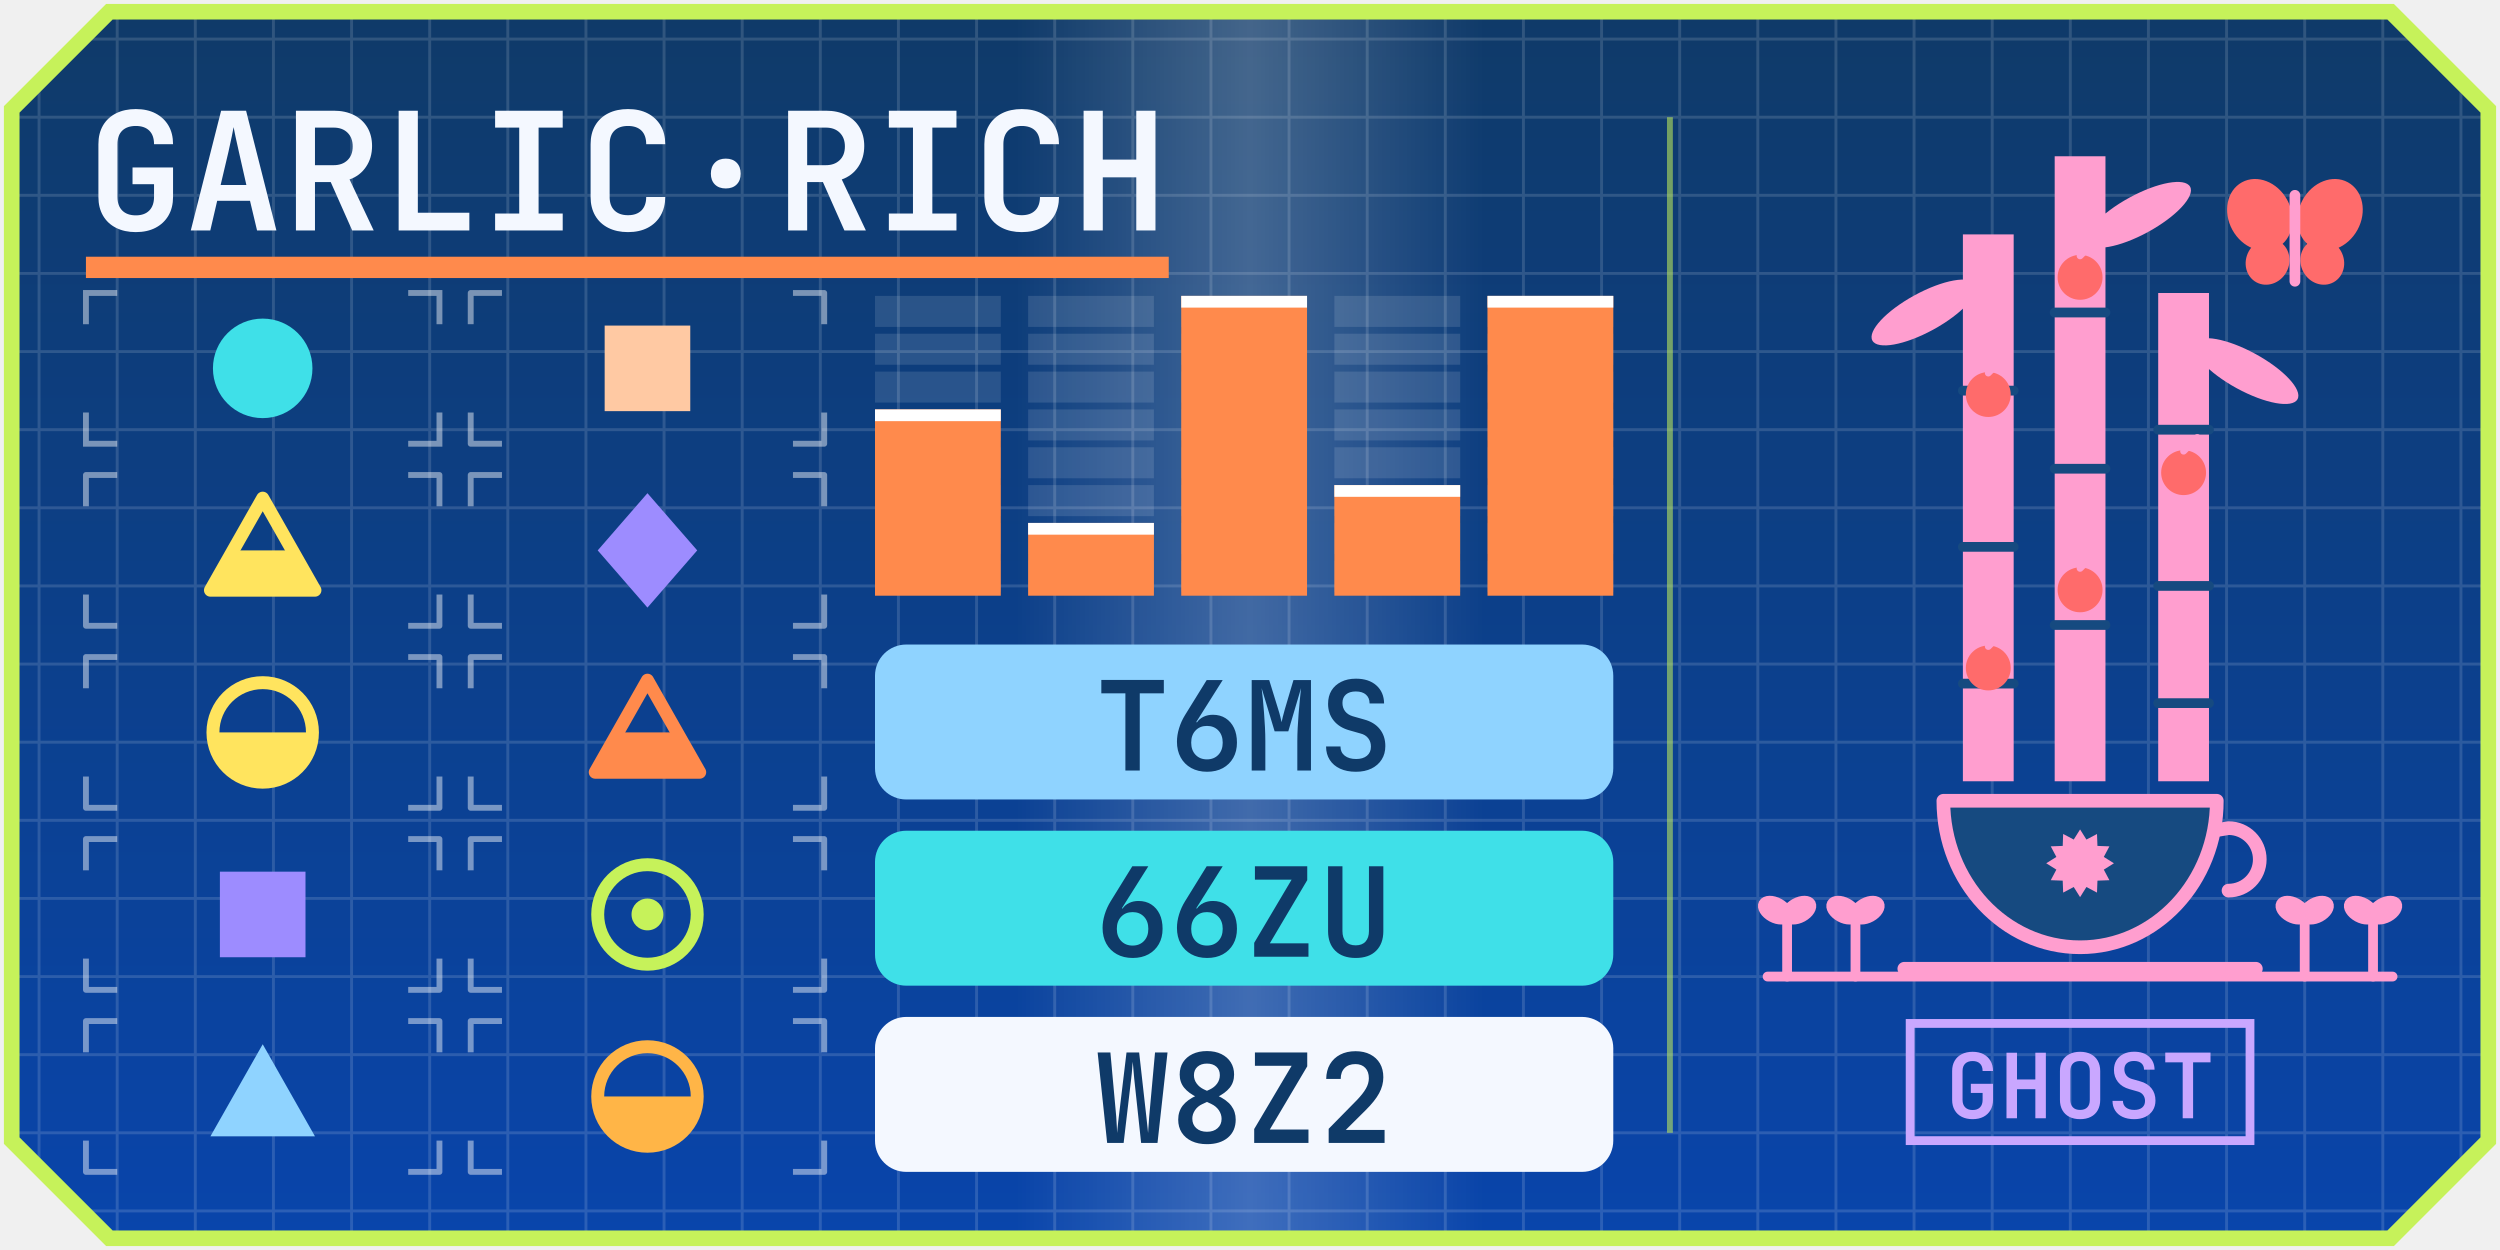
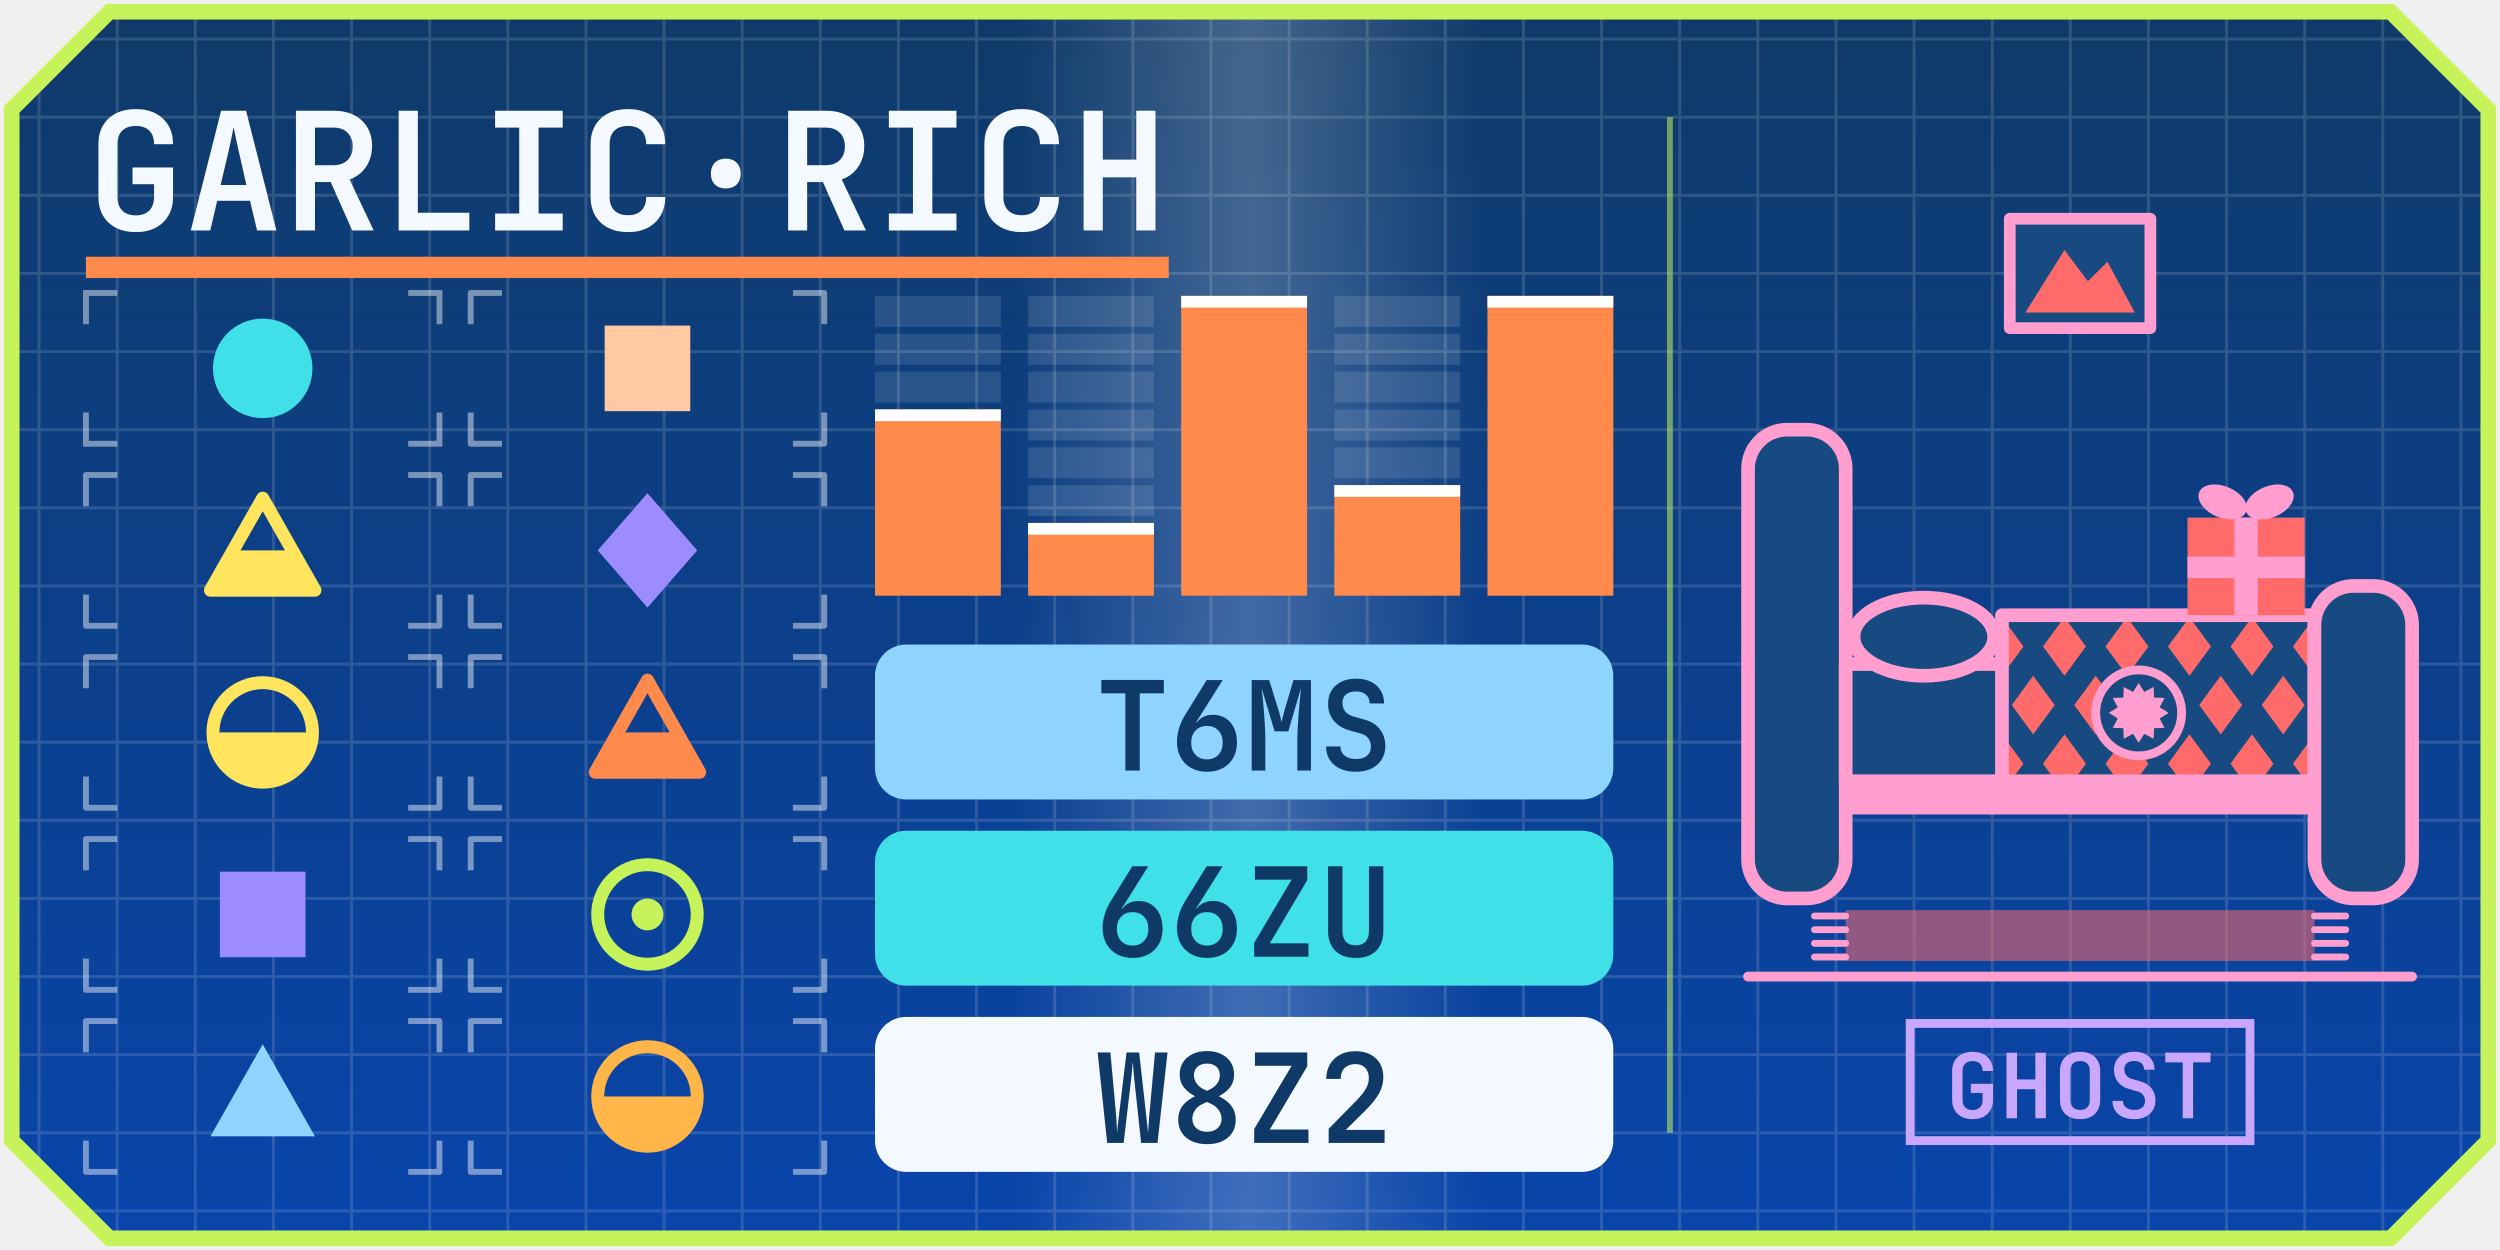
<svg xmlns="http://www.w3.org/2000/svg" viewBox="0 0 960 480" width="256" height="128">
  <defs>
    <linearGradient id="lg0" gradientUnits="userSpaceOnUse" x1="480" y1="0" x2="480" y2="480">
      <stop offset="0" stop-color="#0F3A68" />
      <stop offset="1" stop-color="#0945AC" />
    </linearGradient>
    <clipPath id="c1">
      <path d="M4.5 42L42 4.5L918 4.5L955.5 42L955.5 438L918 475.5L42 475.5L4.5 438Z" />
    </clipPath>
    <linearGradient id="lg2" gradientUnits="userSpaceOnUse" x1="390" y1="0" x2="570" y2="0">
      <stop offset="0" stop-color="#FFFFFF" stop-opacity="0" />
      <stop offset="0.5" stop-color="#FFFFFF" stop-opacity="0.22" />
      <stop offset="1" stop-color="#FFFFFF" stop-opacity="0" />
    </linearGradient>
    <clipPath id="c3">
+       <path d="M768.75 236.25L888.75 236.25L888.75 300L768.75 300Z" />
+     </clipPath>
+     <clipPath id="c4">
      <path d="M76.04 211.35L125.71 211.35L125.71 238.1L76.04 238.1Z" />
    </clipPath>
-     <clipPath id="c4">
+     <clipPath id="c5">
      <path d="M76.04 281.25L125.71 281.25L125.71 308L76.04 308Z" />
    </clipPath>
-     <clipPath id="c5">
+     <clipPath id="c6">
      <path d="M223.79 281.25L273.46 281.25L273.46 308L223.79 308Z" />
    </clipPath>
-     <clipPath id="c6">
+     <clipPath id="c7">
      <path d="M223.79 421.05L273.46 421.05L273.46 447.8L223.79 447.8Z" />
    </clipPath>
  </defs>
  <path d="M4.5 42L42 4.5L918 4.5L955.5 42L955.5 438L918 475.5L42 475.5L4.5 438Z" fill="url(#lg0)" />
  <g clip-path="url(#c1)">
    <path d="M390 0L570 0L570 480L390 480Z" fill="url(#lg2)" />
    <path d="M15 0L15 480M45 0L45 480M75 0L75 480M105 0L105 480M135 0L135 480M165 0L165 480M195 0L195 480M225 0L225 480M255 0L255 480M285 0L285 480M315 0L315 480M345 0L345 480M375 0L375 480M405 0L405 480M435 0L435 480M465 0L465 480M495 0L495 480M525 0L525 480M555 0L555 480M585 0L585 480M615 0L615 480M645 0L645 480M675 0L675 480M705 0L705 480M735 0L735 480M765 0L765 480M795 0L795 480M825 0L825 480M855 0L855 480M885 0L885 480M915 0L915 480M945 0L945 480M0 15L960 15M0 45L960 45M0 75L960 75M0 105L960 105M0 135L960 135M0 165L960 165M0 195L960 195M0 225L960 225M0 255L960 255M0 285L960 285M0 315L960 315M0 345L960 345M0 375L960 375M0 405L960 405M0 435L960 435M0 465L960 465" fill="none" stroke="#FFFFFF" stroke-opacity="0.14" stroke-width="1.12" />
  </g>
  <path d="M4.5 42L42 4.5L918 4.5L955.5 42L955.5 438L918 475.5L42 475.5L4.5 438Z" fill="none" stroke="#C6F25A" stroke-width="6" />
  <path d="M641.25 45L641.25 435" fill="none" stroke="#C6F25A" stroke-opacity="0.55" stroke-width="2.25" />
-   <path d="M678.75 375L918.75 375" fill="none" stroke="#FF9ECF" stroke-width="3.75" stroke-linecap="round" stroke-linejoin="round" />
-   <path d="M712.5 375L712.5 352.5M720.75 349.5L721.61 346.98C722.4 348.44 720.98 350.74 718.44 352.13C715.89 353.52 713.19 353.47 712.39 352.02C711.6 350.56 713.02 348.26 715.56 346.87C718.11 345.48 720.81 345.53 721.61 346.98M711.75 349.5L712.61 352.02C711.81 353.47 709.11 353.52 706.56 352.13C704.02 350.74 702.6 348.44 703.39 346.98C704.19 345.53 706.89 345.48 709.44 346.87C711.98 348.26 713.4 350.56 712.61 352.02M686.25 375L686.25 352.5M694.5 349.5L695.36 346.98C696.15 348.44 694.73 350.74 692.19 352.13C689.64 353.52 686.94 353.47 686.14 352.02C685.35 350.56 686.77 348.26 689.31 346.87C691.86 345.48 694.56 345.53 695.36 346.98M685.5 349.5L686.36 352.02C685.56 353.47 682.86 353.52 680.31 352.13C677.77 350.74 676.35 348.44 677.14 346.98C677.94 345.53 680.64 345.48 683.19 346.87C685.73 348.26 687.15 350.56 686.36 352.02M885 375L885 352.5M893.25 349.5L894.11 346.98C894.9 348.44 893.48 350.74 890.94 352.13C888.39 353.52 885.69 353.47 884.89 352.02C884.1 350.56 885.52 348.26 888.06 346.87C890.61 345.48 893.31 345.53 894.11 346.98M884.25 349.5L885.11 352.02C884.31 353.47 881.61 353.52 879.06 352.13C876.52 350.74 875.1 348.44 875.89 346.98C876.69 345.53 879.39 345.48 881.94 346.87C884.48 348.26 885.9 350.56 885.11 352.02M911.25 375L911.25 352.5M919.5 349.5L920.36 346.98C921.15 348.44 919.73 350.74 917.19 352.13C914.64 353.52 911.94 353.47 911.14 352.02C910.35 350.56 911.77 348.26 914.31 346.87C916.86 345.48 919.56 345.53 920.36 346.98M910.5 349.5L911.36 352.02C910.56 353.47 907.86 353.52 905.31 352.13C902.77 350.74 901.35 348.44 902.14 346.98C902.94 345.53 905.64 345.48 908.19 346.87C910.73 348.26 912.15 350.56 911.36 352.02" fill="none" stroke="#FF9ECF" stroke-width="3.75" stroke-linecap="round" stroke-linejoin="round" />
-   <path d="M712.5 375L712.5 352.5M720.75 349.5L721.61 346.98C722.4 348.44 720.98 350.74 718.44 352.13C715.89 353.52 713.19 353.47 712.39 352.02C711.6 350.56 713.02 348.26 715.56 346.87C718.11 345.48 720.81 345.53 721.61 346.98M711.75 349.5L712.61 352.02C711.81 353.47 709.11 353.52 706.56 352.13C704.02 350.74 702.6 348.44 703.39 346.98C704.19 345.53 706.89 345.48 709.44 346.87C711.98 348.26 713.4 350.56 712.61 352.02M686.25 375L686.25 352.5M694.5 349.5L695.36 346.98C696.15 348.44 694.73 350.74 692.19 352.13C689.64 353.52 686.94 353.47 686.14 352.02C685.35 350.56 686.77 348.26 689.31 346.87C691.86 345.48 694.56 345.53 695.36 346.98M685.5 349.5L686.36 352.02C685.56 353.47 682.86 353.52 680.31 352.13C677.77 350.74 676.35 348.44 677.14 346.98C677.94 345.53 680.64 345.48 683.19 346.87C685.73 348.26 687.15 350.56 686.36 352.02M885 375L885 352.5M893.25 349.5L894.11 346.98C894.9 348.44 893.48 350.74 890.94 352.13C888.39 353.52 885.69 353.47 884.89 352.02C884.1 350.56 885.52 348.26 888.06 346.87C890.61 345.48 893.31 345.53 894.11 346.98M884.25 349.5L885.11 352.02C884.31 353.47 881.61 353.52 879.06 352.13C876.52 350.74 875.1 348.44 875.89 346.98C876.69 345.53 879.39 345.48 881.94 346.87C884.48 348.26 885.9 350.56 885.11 352.02M911.25 375L911.25 352.5M919.5 349.5L920.36 346.98C921.15 348.44 919.73 350.74 917.19 352.13C914.64 353.52 911.94 353.47 911.14 352.02C910.35 350.56 911.77 348.26 914.31 346.87C916.86 345.48 919.56 345.53 920.36 346.98M910.5 349.5L911.36 352.02C910.56 353.47 907.86 353.52 905.31 352.13C902.77 350.74 901.35 348.44 902.14 346.98C902.94 345.53 905.64 345.48 908.19 346.87C910.73 348.26 912.15 350.56 911.36 352.02" fill="#FF9ECF" />
-   <path d="M753.75 90L773.25 90L773.25 300L753.75 300ZM789 60L808.5 60L808.5 300L789 300ZM828.75 112.5L848.25 112.5L848.25 300L828.75 300ZM758.5 109.21L758.5 109.21C760.48 112.85 753.25 120.62 742.35 126.58C731.44 132.54 720.99 134.42 719 130.79C717.02 127.15 724.25 119.38 735.15 113.42C746.06 107.46 756.51 105.58 758.5 109.21M841 71.71L841 71.71C842.98 75.35 835.75 83.12 824.85 89.08C813.94 95.04 803.49 96.92 801.5 93.29C799.52 89.65 806.75 81.88 817.65 75.92C828.56 69.96 839.01 68.08 841 71.71M882.25 153.29L882.25 153.29C880.26 156.92 869.81 155.04 858.9 149.08C848 143.12 840.77 135.35 842.75 131.71C844.74 128.08 855.19 129.96 866.1 135.92C877 141.88 884.23 149.65 882.25 153.29" fill="#FF9ECF" />
-   <path d="M753.75 150L773.25 150M753.75 210L773.25 210M753.75 262.5L773.25 262.5M789 120L808.5 120M789 180L808.5 180M789 240L808.5 240M828.75 165L848.25 165M828.75 225L848.25 225M828.75 270L848.25 270" fill="none" stroke="#164A80" stroke-width="3.75" stroke-linecap="round" stroke-linejoin="round" />
-   <path d="M772.12 151.5C772.12 156.26 768.26 160.12 763.5 160.12C758.74 160.12 754.88 156.26 754.88 151.5C754.88 146.74 758.74 142.88 763.5 142.88C768.26 142.88 772.12 146.74 772.12 151.5" fill="#FF6B6B" />
-   <path d="M763.5 143.25L768.75 138" fill="none" stroke="#FF9ECF" stroke-width="2.62" stroke-linecap="round" stroke-linejoin="round" />
-   <path d="M807.38 106.5C807.38 111.26 803.51 115.12 798.75 115.12C793.99 115.12 790.12 111.26 790.12 106.5C790.12 101.74 793.99 97.87 798.75 97.87C803.51 97.87 807.38 101.74 807.38 106.5" fill="#FF6B6B" />
-   <path d="M798.75 98.25L804 93" fill="none" stroke="#FF9ECF" stroke-width="2.62" stroke-linecap="round" stroke-linejoin="round" />
-   <path d="M847.12 181.5C847.12 186.26 843.26 190.12 838.5 190.12C833.74 190.12 829.88 186.26 829.88 181.5C829.88 176.74 833.74 172.88 838.5 172.88C843.26 172.88 847.12 176.74 847.12 181.5" fill="#FF6B6B" />
-   <path d="M838.5 173.25L843.75 168" fill="none" stroke="#FF9ECF" stroke-width="2.62" stroke-linecap="round" stroke-linejoin="round" />
-   <path d="M807.38 226.5C807.38 231.26 803.51 235.12 798.75 235.12C793.99 235.12 790.12 231.26 790.12 226.5C790.12 221.74 793.99 217.88 798.75 217.88C803.51 217.88 807.38 221.74 807.38 226.5" fill="#FF6B6B" />
-   <path d="M798.75 218.25L804 213" fill="none" stroke="#FF9ECF" stroke-width="2.62" stroke-linecap="round" stroke-linejoin="round" />
-   <path d="M772.12 256.5C772.12 261.26 768.26 265.12 763.5 265.12C758.74 265.12 754.88 261.26 754.88 256.5C754.88 251.74 758.74 247.88 763.5 247.88C768.26 247.88 772.12 251.74 772.12 256.5" fill="#FF6B6B" />
-   <path d="M763.5 248.25L768.75 243" fill="none" stroke="#FF9ECF" stroke-width="2.62" stroke-linecap="round" stroke-linejoin="round" />
-   <path d="M746.25 307.5L851.25 307.5C851.25 338.57 827.74 363.75 798.75 363.75C769.76 363.75 746.25 338.57 746.25 307.5Z" fill="#164A80" />
-   <path d="M746.25 307.5L851.25 307.5C851.25 338.57 827.74 363.75 798.75 363.75C769.76 363.75 746.25 338.57 746.25 307.5Z" fill="none" stroke="#FF9ECF" stroke-width="5.25" stroke-linecap="round" stroke-linejoin="round" />
-   <path d="M851.25 318.75L855.75 318C862.38 318 867.75 323.37 867.75 330C867.75 336.63 862.38 342 855.75 342" fill="none" stroke="#FF9ECF" stroke-width="5.25" stroke-linecap="round" stroke-linejoin="round" />
-   <path d="M731.25 372L866.25 372" fill="none" stroke="#FF9ECF" stroke-width="5.25" stroke-linecap="round" stroke-linejoin="round" />
-   <path d="M798.75 318.5L801.19 322.39L805.25 320.24L805.42 324.83L810.01 325L807.86 329.06L811.75 331.5L807.86 333.94L810.01 338L805.42 338.17L805.25 342.76L801.19 340.61L798.75 344.5L796.31 340.61L792.25 342.76L792.08 338.17L787.49 338L789.64 333.94L785.75 331.5L789.64 329.06L787.49 325L792.08 324.83L792.25 320.24L796.31 322.39Z" fill="#FF9ECF" />
-   <path d="M879.75 82.5L878.28 76.75C882.05 83.65 880.4 91.83 874.58 95.01C868.77 98.18 860.99 95.16 857.22 88.25C853.45 81.35 855.1 73.17 860.92 69.99C866.73 66.82 874.51 69.84 878.28 76.75M879 100.5L877.99 104.46C875.61 108.82 870.43 110.58 866.44 108.4C862.44 106.21 861.13 100.91 863.51 96.54C865.89 92.18 871.07 90.42 875.06 92.6C879.06 94.79 880.37 100.09 877.99 104.46M906.75 82.5L905.28 88.25C901.51 95.16 893.73 98.18 887.92 95.01C882.1 91.83 880.45 83.65 884.22 76.75C887.99 69.84 895.77 66.82 901.58 69.99C907.4 73.17 909.05 81.35 905.28 88.25M900 100.5L898.99 96.54C901.37 100.91 900.06 106.21 896.06 108.4C892.07 110.58 886.89 108.82 884.51 104.46C882.13 100.09 883.44 94.79 887.44 92.6C891.43 90.42 896.61 92.18 898.99 96.54" fill="#FF6B6B" />
-   <path d="M881.25 75L881.25 108" fill="none" stroke="#FF9ECF" stroke-width="4.12" stroke-linecap="round" stroke-linejoin="round" />
+   <path d="M671.25 375L926.25 375" fill="none" stroke="#FF9ECF" stroke-width="3.75" stroke-linecap="round" stroke-linejoin="round" />
+   <path d="M708.75 349.5L888.75 349.5L888.75 369L708.75 369Z" fill="#FF6B6B" fill-opacity="0.55" />
+   <path d="M708.75 351.75L696.75 351.75M708.75 357L696.75 357M708.75 362.25L696.75 362.25M708.75 367.5L696.75 367.5M888.75 351.75L900.75 351.75M888.75 357L900.75 357M888.75 362.25L900.75 362.25M888.75 367.5L900.75 367.5" fill="none" stroke="#FF9ECF" stroke-width="2.62" stroke-linecap="round" stroke-linejoin="round" />
+   <path d="M708.75 307.5L888.75 307.5" fill="none" stroke="#FF9ECF" stroke-width="10.5" stroke-linecap="round" stroke-linejoin="round" />
+   <path d="M686.25 165L693.75 165L693.75 165C702.03 165 708.75 171.72 708.75 180L708.75 330L708.75 330C708.75 338.28 702.03 345 693.75 345L686.25 345L686.25 345C677.97 345 671.25 338.28 671.25 330L671.25 180L671.25 180C671.25 171.72 677.97 165 686.25 165Z" fill="#164A80" />
+   <path d="M686.25 165L693.75 165L693.75 165C702.03 165 708.75 171.72 708.75 180L708.75 330L708.75 330C708.75 338.28 702.03 345 693.75 345L686.25 345L686.25 345C677.97 345 671.25 338.28 671.25 330L671.25 180L671.25 180C671.25 171.72 677.97 165 686.25 165Z" fill="none" stroke="#FF9ECF" stroke-width="5.25" stroke-linecap="round" stroke-linejoin="round" />
+   <path d="M708.75 255L888.75 255L888.75 300L708.75 300Z" fill="#164A80" />
+   <path d="M708.75 255L888.75 255L888.75 300L708.75 300Z" fill="none" stroke="#FF9ECF" stroke-width="5.25" stroke-linecap="round" stroke-linejoin="round" />
+   <path d="M765.75 244.5L765.75 244.5C765.75 252.78 753.66 259.5 738.75 259.5C723.84 259.5 711.75 252.78 711.75 244.5C711.75 236.22 723.84 229.5 738.75 229.5C753.66 229.5 765.75 236.22 765.75 244.5" fill="#164A80" />
+   <path d="M765.75 244.5L765.75 244.5C765.75 252.78 753.66 259.5 738.75 259.5C723.84 259.5 711.75 252.78 711.75 244.5C711.75 236.22 723.84 229.5 738.75 229.5C753.66 229.5 765.75 236.22 765.75 244.5" fill="none" stroke="#FF9ECF" stroke-width="5.25" stroke-linecap="round" stroke-linejoin="round" />
+   <path d="M768.75 236.25L888.75 236.25L888.75 300L768.75 300Z" fill="#164A80" />
+   <g clip-path="url(#c3)">
+     <path d="M768.75 237L777 248.25L768.75 259.5L760.5 248.25ZM792.75 237L801 248.25L792.75 259.5L784.5 248.25ZM816.75 237L825 248.25L816.75 259.5L808.5 248.25ZM840.75 237L849 248.25L840.75 259.5L832.5 248.25ZM864.75 237L873 248.25L864.75 259.5L856.5 248.25ZM888.75 237L897 248.25L888.75 259.5L880.5 248.25ZM780.75 259.5L789 270.75L780.75 282L772.5 270.75ZM804.75 259.5L813 270.75L804.75 282L796.5 270.75ZM828.75 259.5L837 270.75L828.75 282L820.5 270.75ZM852.75 259.5L861 270.75L852.75 282L844.5 270.75ZM876.75 259.5L885 270.75L876.75 282L868.5 270.75ZM768.75 282L777 293.25L768.75 304.5L760.5 293.25ZM792.75 282L801 293.25L792.75 304.5L784.5 293.25ZM816.75 282L825 293.25L816.75 304.5L808.5 293.25ZM840.75 282L849 293.25L840.75 304.5L832.5 293.25ZM864.75 282L873 293.25L864.75 304.5L856.5 293.25ZM888.75 282L897 293.25L888.75 304.5L880.5 293.25Z" fill="#FF6B6B" />
+   </g>
+   <path d="M768.75 236.25L888.75 236.25L888.75 300L768.75 300Z" fill="none" stroke="#FF9ECF" stroke-width="5.25" stroke-linecap="round" stroke-linejoin="round" />
+   <path d="M903.75 225L911.25 225L911.25 225C919.53 225 926.25 231.72 926.25 240L926.25 330L926.25 330C926.25 338.28 919.53 345 911.25 345L903.75 345L903.75 345C895.47 345 888.75 338.28 888.75 330L888.75 240L888.75 240C888.75 231.72 895.47 225 903.75 225Z" fill="#164A80" />
+   <path d="M903.75 225L911.25 225L911.25 225C919.53 225 926.25 231.72 926.25 240L926.25 330L926.25 330C926.25 338.28 919.53 345 911.25 345L903.75 345L903.75 345C895.47 345 888.75 338.28 888.75 330L888.75 240L888.75 240C888.75 231.72 895.47 225 903.75 225Z" fill="none" stroke="#FF9ECF" stroke-width="5.25" stroke-linecap="round" stroke-linejoin="round" />
+   <path d="M837.75 273.75C837.75 282.86 830.36 290.25 821.25 290.25C812.14 290.25 804.75 282.86 804.75 273.75C804.75 264.64 812.14 257.25 821.25 257.25C830.36 257.25 837.75 264.64 837.75 273.75" fill="#164A80" />
+   <path d="M837.75 273.75C837.75 282.86 830.36 290.25 821.25 290.25C812.14 290.25 804.75 282.86 804.75 273.75C804.75 264.64 812.14 257.25 821.25 257.25C830.36 257.25 837.75 264.64 837.75 273.75" fill="none" stroke="#FF9ECF" stroke-width="3.38" stroke-linecap="round" stroke-linejoin="round" />
+   <path d="M821.25 262.27L823.4 265.71L826.99 263.81L827.14 267.86L831.19 268.01L829.29 271.6L832.73 273.75L829.29 275.9L831.19 279.49L827.14 279.64L826.99 283.69L823.4 281.79L821.25 285.23L819.1 281.79L815.51 283.69L815.36 279.64L811.31 279.49L813.21 275.9L809.77 273.75L813.21 271.6L811.31 268.01L815.36 267.86L815.51 263.81L819.1 265.71Z" fill="#FF9ECF" />
+   <path d="M771.75 84L825.75 84L825.75 126L771.75 126Z" fill="#164A80" />
+   <path d="M771.75 84L825.75 84L825.75 126L771.75 126Z" fill="none" stroke="#FF9ECF" stroke-width="4.5" stroke-linecap="round" stroke-linejoin="round" />
+   <path d="M777.75 120L792.75 96L801.75 108L809.25 100.5L819.75 120Z" fill="#FF6B6B" />
+   <path d="M840 198.75L885 198.75L885 236.25L840 236.25Z" fill="#FF6B6B" />
+   <path d="M858 198.75L867 198.75L867 236.25L858 236.25ZM840 213.75L885 213.75L885 222L840 222ZM862.5 198.75L862.48 196.55C861.19 199.6 856.12 200.37 851.16 198.28C846.2 196.18 843.23 192.01 844.52 188.95C845.81 185.9 850.88 185.13 855.84 187.22C860.8 189.32 863.77 193.49 862.48 196.55M881.25 192.75L880.48 188.95C881.77 192.01 878.8 196.18 873.84 198.28C868.88 200.37 863.81 199.6 862.52 196.55C861.23 193.49 864.2 189.32 869.16 187.22C874.12 185.13 879.19 185.9 880.48 188.95" fill="#FF9ECF" />
  <path d="M733.5 393L864 393L864 438L733.5 438Z" fill="none" stroke="#C9A7FF" stroke-width="3.38" />
  <path d="M757.49 429.76Q755.11 429.76 753.33 428.87Q751.55 427.97 750.59 426.3Q749.62 424.62 749.62 422.38L749.62 411.27Q749.62 409 750.59 407.34Q751.55 405.68 753.33 404.79Q755.11 403.89 757.49 403.89Q759.9 403.89 761.65 404.8Q763.39 405.72 764.35 407.36Q765.32 409 765.32 411.27L761.32 411.27Q761.32 409.41 760.32 408.43Q759.32 407.44 757.49 407.44Q755.66 407.44 754.64 408.43Q753.62 409.41 753.62 411.27L753.62 422.38Q753.62 424.21 754.64 425.23Q755.66 426.25 757.49 426.25Q759.32 426.25 760.32 425.23Q761.32 424.21 761.32 422.35L761.32 419.69L756.8 419.69L756.8 416.17L765.32 416.17L765.32 422.38Q765.32 424.62 764.35 426.28Q763.39 427.94 761.65 428.85Q759.9 429.76 757.49 429.76ZM770.49 429.42L770.49 404.24L774.53 404.24L774.53 414.52L781.57 414.52L781.57 404.24L785.61 404.24L785.61 429.42L781.57 429.42L781.57 418.24L774.53 418.24L774.53 429.42ZM798.75 429.76Q796.37 429.76 794.63 428.87Q792.88 427.97 791.95 426.3Q791.02 424.62 791.02 422.38L791.02 411.27Q791.02 409 791.95 407.34Q792.88 405.68 794.63 404.79Q796.37 403.89 798.75 403.89Q801.16 403.89 802.89 404.79Q804.62 405.68 805.55 407.34Q806.48 409 806.48 411.27L806.48 422.38Q806.48 424.62 805.55 426.3Q804.62 427.97 802.89 428.87Q801.16 429.76 798.75 429.76ZM798.75 426.21Q800.58 426.21 801.53 425.21Q802.48 424.21 802.48 422.38L802.48 411.27Q802.48 409.41 801.53 408.43Q800.58 407.44 798.75 407.44Q796.92 407.44 795.97 408.43Q795.02 409.41 795.02 411.27L795.02 422.38Q795.02 424.21 795.99 425.21Q796.96 426.21 798.75 426.21ZM819.52 429.76Q816.97 429.76 815.1 428.9Q813.24 428.04 812.22 426.45Q811.2 424.87 811.2 422.73L815.21 422.73Q815.21 424.35 816.38 425.28Q817.55 426.21 819.59 426.21Q821.49 426.21 822.59 425.3Q823.69 424.38 823.69 422.76Q823.69 421.42 822.93 420.43Q822.18 419.45 820.76 419.1L817.72 418.24Q814.86 417.45 813.31 415.5Q811.76 413.55 811.76 410.86Q811.76 408.72 812.71 407.17Q813.65 405.62 815.4 404.74Q817.14 403.86 819.52 403.86Q823.11 403.86 825.21 405.74Q827.32 407.62 827.35 410.76L823.31 410.76Q823.31 409.2 822.31 408.31Q821.31 407.41 819.48 407.41Q817.72 407.41 816.74 408.25Q815.76 409.1 815.76 410.58Q815.76 411.96 816.5 412.93Q817.24 413.89 818.62 414.31L821.76 415.21Q824.62 415.97 826.16 417.9Q827.7 419.83 827.7 422.62Q827.7 424.76 826.68 426.37Q825.66 427.97 823.83 428.87Q822 429.76 819.52 429.76ZM838.15 429.42L838.15 407.93L831.46 407.93L831.46 404.2L848.84 404.2L848.84 407.93L842.15 407.93L842.15 429.42Z" fill="#C9A7FF" />
  <path d="M52.15 89.13Q47.81 89.13 44.56 87.49Q41.32 85.85 39.55 82.8Q37.79 79.74 37.79 75.65L37.79 55.36Q37.79 51.2 39.55 48.18Q41.32 45.16 44.56 43.52Q47.81 41.88 52.15 41.88Q56.56 41.88 59.74 43.55Q62.93 45.22 64.69 48.21Q66.45 51.2 66.45 55.36L59.15 55.36Q59.15 51.96 57.32 50.16Q55.49 48.37 52.15 48.37Q48.81 48.37 46.95 50.16Q45.1 51.96 45.1 55.36L45.1 75.65Q45.1 78.99 46.95 80.85Q48.81 82.7 52.15 82.7Q55.49 82.7 57.32 80.85Q59.15 78.99 59.15 75.59L59.15 70.73L50.89 70.73L50.89 64.31L66.45 64.31L66.45 75.65Q66.45 79.74 64.69 82.77Q62.93 85.79 59.74 87.46Q56.56 89.13 52.15 89.13ZM73.26 88.5L84.91 42.51L94.49 42.51L106.14 88.5L98.71 88.5L96 77.1L83.4 77.1L80.75 88.5ZM84.72 71.05L94.61 71.05L91.72 58.26Q90.96 54.98 90.42 52.4Q89.89 49.82 89.7 48.81Q89.51 49.82 89.01 52.37Q88.5 54.92 87.75 58.2ZM113.64 88.5L113.64 42.51L128.13 42.51Q132.6 42.51 135.91 44.18Q139.22 45.85 141.05 48.9Q142.87 51.96 142.87 56.05Q142.87 60.65 140.54 64.09Q138.21 67.52 134.24 68.91L143.5 88.5L135.25 88.5L127 69.92L120.95 69.92L120.95 88.5ZM120.95 63.43L128.13 63.43Q131.47 63.43 133.45 61.5Q135.44 59.58 135.44 56.24Q135.44 52.91 133.45 50.95Q131.47 49 128.13 49L120.95 49ZM153.08 88.5L153.08 42.51L160.45 42.51L160.45 81.7L180.23 81.7L180.23 88.5ZM190.12 88.5L190.12 82.01L199.38 82.01L199.38 49L190.12 49L190.12 42.51L216.08 42.51L216.08 49L206.82 49L206.82 82.01L216.08 82.01L216.08 88.5ZM241.15 89.13Q236.81 89.13 233.56 87.49Q230.32 85.85 228.55 82.8Q226.79 79.74 226.79 75.65L226.79 55.36Q226.79 51.2 228.55 48.18Q230.32 45.16 233.56 43.52Q236.81 41.88 241.15 41.88Q245.56 41.88 248.74 43.55Q251.93 45.22 253.69 48.21Q255.45 51.2 255.45 55.36L248.14 55.36Q248.14 51.96 246.32 50.16Q244.49 48.37 241.15 48.37Q237.81 48.37 235.95 50.16Q234.1 51.96 234.1 55.36L234.1 75.65Q234.1 78.99 235.95 80.81Q237.81 82.64 241.15 82.64Q244.49 82.64 246.32 80.81Q248.14 78.99 248.14 75.65L255.45 75.65Q255.45 79.68 253.69 82.74Q251.93 85.79 248.74 87.46Q245.56 89.13 241.15 89.13ZM278.7 72.37Q276.05 72.37 274.51 70.83Q272.97 69.28 272.97 66.7Q272.97 64.06 274.51 62.48Q276.05 60.91 278.7 60.91Q281.35 60.91 282.89 62.48Q284.43 64.06 284.43 66.7Q284.43 69.28 282.89 70.83Q281.35 72.37 278.7 72.37ZM302.64 88.5L302.64 42.51L317.13 42.51Q321.6 42.51 324.91 44.18Q328.22 45.85 330.05 48.9Q331.87 51.96 331.87 56.05Q331.87 60.65 329.54 64.09Q327.21 67.52 323.24 68.91L332.5 88.5L324.25 88.5L316 69.92L309.95 69.92L309.95 88.5ZM309.95 63.43L317.13 63.43Q320.47 63.43 322.45 61.5Q324.44 59.58 324.44 56.24Q324.44 52.91 322.45 50.95Q320.47 49 317.13 49L309.95 49ZM341.32 88.5L341.32 82.01L350.58 82.01L350.58 49L341.32 49L341.32 42.51L367.28 42.51L367.28 49L358.02 49L358.02 82.01L367.28 82.01L367.28 88.5ZM392.35 89.13Q388 89.13 384.76 87.49Q381.52 85.85 379.75 82.8Q377.99 79.74 377.99 75.65L377.99 55.36Q377.99 51.2 379.75 48.18Q381.52 45.16 384.76 43.52Q388 41.88 392.35 41.88Q396.76 41.88 399.94 43.55Q403.12 45.22 404.89 48.21Q406.65 51.2 406.65 55.36L399.34 55.36Q399.34 51.96 397.52 50.16Q395.69 48.37 392.35 48.37Q389.01 48.37 387.15 50.16Q385.3 51.96 385.3 55.36L385.3 75.65Q385.3 78.99 387.15 80.81Q389.01 82.64 392.35 82.64Q395.69 82.64 397.52 80.81Q399.34 78.99 399.34 75.65L406.65 75.65Q406.65 79.68 404.89 82.74Q403.12 85.79 399.94 87.46Q396.76 89.13 392.35 89.13ZM416.1 88.5L416.1 42.51L423.47 42.51L423.47 61.28L436.33 61.28L436.33 42.51L443.7 42.51L443.7 88.5L436.33 88.5L436.33 68.09L423.47 68.09L423.47 88.5Z" fill="#F4F8FF" />
  <path d="M33 98.58L448.8 98.58L448.8 106.77L33 106.77Z" fill="#FF8A4C" />
  <path d="M336 215.34L384.3 215.34L384.3 227.25L336 227.25Z" fill="#FFFFFF" fill-opacity="0.12" />
  <path d="M336 200.81L384.3 200.81L384.3 212.72L336 212.72Z" fill="#FFFFFF" fill-opacity="0.12" />
  <path d="M336 186.28L384.3 186.28L384.3 198.19L336 198.19Z" fill="#FFFFFF" fill-opacity="0.12" />
  <path d="M336 171.75L384.3 171.75L384.3 183.66L336 183.66Z" fill="#FFFFFF" fill-opacity="0.12" />
  <path d="M336 157.22L384.3 157.22L384.3 169.12L336 169.12Z" fill="#FFFFFF" fill-opacity="0.12" />
  <path d="M336 142.69L384.3 142.69L384.3 154.59L336 154.59Z" fill="#FFFFFF" fill-opacity="0.12" />
  <path d="M336 128.16L384.3 128.16L384.3 140.06L336 140.06Z" fill="#FFFFFF" fill-opacity="0.12" />
  <path d="M336 113.62L384.3 113.62L384.3 125.53L336 125.53Z" fill="#FFFFFF" fill-opacity="0.12" />
  <path d="M336 157.22L384.3 157.22L384.3 228.75L336 228.75Z" fill="#FF8A4C" />
  <path d="M336 157.22L384.3 157.22L384.3 161.72L336 161.72Z" fill="#FFFFFF" />
  <path d="M394.8 215.34L443.1 215.34L443.1 227.25L394.8 227.25Z" fill="#FFFFFF" fill-opacity="0.12" />
  <path d="M394.8 200.81L443.1 200.81L443.1 212.72L394.8 212.72Z" fill="#FFFFFF" fill-opacity="0.12" />
  <path d="M394.8 186.28L443.1 186.28L443.1 198.19L394.8 198.19Z" fill="#FFFFFF" fill-opacity="0.12" />
  <path d="M394.8 171.75L443.1 171.75L443.1 183.66L394.8 183.66Z" fill="#FFFFFF" fill-opacity="0.12" />
  <path d="M394.8 157.22L443.1 157.22L443.1 169.12L394.8 169.12Z" fill="#FFFFFF" fill-opacity="0.12" />
  <path d="M394.8 142.69L443.1 142.69L443.1 154.59L394.8 154.59Z" fill="#FFFFFF" fill-opacity="0.12" />
  <path d="M394.8 128.16L443.1 128.16L443.1 140.06L394.8 140.06Z" fill="#FFFFFF" fill-opacity="0.12" />
  <path d="M394.8 113.62L443.1 113.62L443.1 125.53L394.8 125.53Z" fill="#FFFFFF" fill-opacity="0.12" />
  <path d="M394.8 200.81L443.1 200.81L443.1 228.75L394.8 228.75Z" fill="#FF8A4C" />
  <path d="M394.8 200.81L443.1 200.81L443.1 205.31L394.8 205.31Z" fill="#FFFFFF" />
  <path d="M453.6 215.34L501.9 215.34L501.9 227.25L453.6 227.25Z" fill="#FFFFFF" fill-opacity="0.12" />
  <path d="M453.6 200.81L501.9 200.81L501.9 212.72L453.6 212.72Z" fill="#FFFFFF" fill-opacity="0.12" />
  <path d="M453.6 186.28L501.9 186.28L501.9 198.19L453.6 198.19Z" fill="#FFFFFF" fill-opacity="0.12" />
  <path d="M453.6 171.75L501.9 171.75L501.9 183.66L453.6 183.66Z" fill="#FFFFFF" fill-opacity="0.12" />
  <path d="M453.6 157.22L501.9 157.22L501.9 169.12L453.6 169.12Z" fill="#FFFFFF" fill-opacity="0.12" />
  <path d="M453.6 142.69L501.9 142.69L501.9 154.59L453.6 154.59Z" fill="#FFFFFF" fill-opacity="0.12" />
  <path d="M453.6 128.16L501.9 128.16L501.9 140.06L453.6 140.06Z" fill="#FFFFFF" fill-opacity="0.12" />
  <path d="M453.6 113.62L501.9 113.62L501.9 125.53L453.6 125.53Z" fill="#FFFFFF" fill-opacity="0.12" />
  <path d="M453.6 113.62L501.9 113.62L501.9 228.75L453.6 228.75Z" fill="#FF8A4C" />
  <path d="M453.6 113.62L501.9 113.62L501.9 118.12L453.6 118.12Z" fill="#FFFFFF" />
  <path d="M512.4 215.34L560.7 215.34L560.7 227.25L512.4 227.25Z" fill="#FFFFFF" fill-opacity="0.12" />
  <path d="M512.4 200.81L560.7 200.81L560.7 212.72L512.4 212.72Z" fill="#FFFFFF" fill-opacity="0.12" />
  <path d="M512.4 186.28L560.7 186.28L560.7 198.19L512.4 198.19Z" fill="#FFFFFF" fill-opacity="0.12" />
  <path d="M512.4 171.75L560.7 171.75L560.7 183.66L512.4 183.66Z" fill="#FFFFFF" fill-opacity="0.12" />
  <path d="M512.4 157.22L560.7 157.22L560.7 169.12L512.4 169.12Z" fill="#FFFFFF" fill-opacity="0.12" />
  <path d="M512.4 142.69L560.7 142.69L560.7 154.59L512.4 154.59Z" fill="#FFFFFF" fill-opacity="0.12" />
  <path d="M512.4 128.16L560.7 128.16L560.7 140.06L512.4 140.06Z" fill="#FFFFFF" fill-opacity="0.12" />
  <path d="M512.4 113.62L560.7 113.62L560.7 125.53L512.4 125.53Z" fill="#FFFFFF" fill-opacity="0.12" />
  <path d="M512.4 186.28L560.7 186.28L560.7 228.75L512.4 228.75Z" fill="#FF8A4C" />
  <path d="M512.4 186.28L560.7 186.28L560.7 190.78L512.4 190.78Z" fill="#FFFFFF" />
  <path d="M571.2 215.34L619.5 215.34L619.5 227.25L571.2 227.25Z" fill="#FFFFFF" fill-opacity="0.12" />
  <path d="M571.2 200.81L619.5 200.81L619.5 212.72L571.2 212.72Z" fill="#FFFFFF" fill-opacity="0.12" />
  <path d="M571.2 186.28L619.5 186.28L619.5 198.19L571.2 198.19Z" fill="#FFFFFF" fill-opacity="0.12" />
  <path d="M571.2 171.75L619.5 171.75L619.5 183.66L571.2 183.66Z" fill="#FFFFFF" fill-opacity="0.12" />
  <path d="M571.2 157.22L619.5 157.22L619.5 169.12L571.2 169.12Z" fill="#FFFFFF" fill-opacity="0.12" />
  <path d="M571.2 142.69L619.5 142.69L619.5 154.59L571.2 154.59Z" fill="#FFFFFF" fill-opacity="0.12" />
  <path d="M571.2 128.16L619.5 128.16L619.5 140.06L571.2 140.06Z" fill="#FFFFFF" fill-opacity="0.12" />
  <path d="M571.2 113.62L619.5 113.62L619.5 125.53L571.2 125.53Z" fill="#FFFFFF" fill-opacity="0.12" />
  <path d="M571.2 113.62L619.5 113.62L619.5 228.75L571.2 228.75Z" fill="#FF8A4C" />
  <path d="M571.2 113.62L619.5 113.62L619.5 118.12L571.2 118.12Z" fill="#FFFFFF" />
  <path d="M348 247.5L607.5 247.5L607.5 247.5C614.13 247.5 619.5 252.87 619.5 259.5L619.5 295L619.5 295C619.5 301.63 614.13 307 607.5 307L348 307L348 307C341.37 307 336 301.63 336 295L336 259.5L336 259.5C336 252.87 341.37 247.5 348 247.5Z" fill="#8FD3FF" />
  <path d="M432.15 295.89L432.15 266.23L422.91 266.23L422.91 261.09L446.91 261.09L446.91 266.23L437.67 266.23L437.67 295.89ZM463.52 296.36Q460.04 296.36 457.42 294.91Q454.81 293.46 453.38 290.86Q451.95 288.27 451.95 284.8Q451.95 282.32 452.76 279.65Q453.57 276.99 455.04 274.61L463.37 261.14L469.52 261.14L459.38 277.23L459.61 277.42Q460.57 275.99 462.18 275.23Q463.8 274.47 465.75 274.47Q468.56 274.47 470.63 275.8Q472.7 277.13 473.85 279.51Q474.99 281.89 474.99 285.18Q474.99 288.51 473.56 291.03Q472.13 293.55 469.56 294.96Q466.99 296.36 463.52 296.36ZM463.47 291.6Q466.18 291.6 467.85 289.84Q469.52 288.08 469.52 285.18Q469.52 282.27 467.85 280.51Q466.18 278.75 463.47 278.75Q460.76 278.75 459.09 280.51Q457.42 282.27 457.42 285.18Q457.42 288.08 459.09 289.84Q460.76 291.6 463.47 291.6ZM480.65 295.89L480.65 261.14L487.37 261.14L490.79 272.23Q491.32 273.85 491.65 275.25Q491.98 276.66 492.13 277.32Q492.27 276.66 492.6 275.25Q492.93 273.85 493.41 272.23L496.69 261.14L503.41 261.14L503.41 295.89L498.17 295.89L498.17 284.65Q498.17 282.32 498.31 279.56Q498.46 276.8 498.67 273.99Q498.88 271.18 499.15 268.64Q499.41 266.09 499.6 264.23L494.7 280.84L489.46 280.84L484.46 264.23Q484.7 266.04 484.94 268.49Q485.18 270.94 485.39 273.73Q485.6 276.51 485.75 279.32Q485.89 282.13 485.89 284.65L485.89 295.89ZM520.69 296.36Q517.16 296.36 514.59 295.17Q512.02 293.98 510.62 291.79Q509.21 289.6 509.21 286.65L514.74 286.65Q514.74 288.89 516.35 290.17Q517.97 291.46 520.78 291.46Q523.4 291.46 524.92 290.2Q526.44 288.94 526.44 286.7Q526.44 284.84 525.4 283.49Q524.35 282.13 522.4 281.65L518.21 280.46Q514.26 279.37 512.12 276.68Q509.98 273.99 509.98 270.28Q509.98 267.33 511.28 265.18Q512.59 263.04 515 261.83Q517.4 260.61 520.69 260.61Q525.64 260.61 528.54 263.21Q531.44 265.8 531.49 270.13L525.92 270.13Q525.92 267.99 524.54 266.75Q523.16 265.52 520.64 265.52Q518.21 265.52 516.85 266.68Q515.5 267.85 515.5 269.9Q515.5 271.8 516.52 273.13Q517.54 274.47 519.45 275.04L523.78 276.27Q527.73 277.32 529.85 279.99Q531.97 282.65 531.97 286.51Q531.97 289.46 530.56 291.67Q529.16 293.89 526.64 295.12Q524.11 296.36 520.69 296.36Z" fill="#0F3A68" />
  <path d="M348 319L607.5 319L607.5 319C614.13 319 619.5 324.37 619.5 331L619.5 366.5L619.5 366.5C619.5 373.13 614.13 378.5 607.5 378.5L348 378.5L348 378.5C341.37 378.5 336 373.13 336 366.5L336 331L336 331C336 324.37 341.37 319 348 319Z" fill="#3FE0E8" />
  <path d="M434.96 367.86Q431.48 367.86 428.86 366.41Q426.25 364.96 424.82 362.36Q423.39 359.77 423.39 356.3Q423.39 353.82 424.2 351.15Q425.01 348.49 426.48 346.11L434.81 332.64L440.96 332.64L430.82 348.73L431.05 348.92Q432.01 347.49 433.62 346.73Q435.24 345.97 437.19 345.97Q440 345.97 442.07 347.3Q444.14 348.63 445.29 351.01Q446.43 353.39 446.43 356.68Q446.43 360.01 445 362.53Q443.57 365.05 441 366.46Q438.43 367.86 434.96 367.86ZM434.91 363.1Q437.62 363.1 439.29 361.34Q440.96 359.58 440.96 356.68Q440.96 353.77 439.29 352.01Q437.62 350.25 434.91 350.25Q432.2 350.25 430.53 352.01Q428.86 353.77 428.86 356.68Q428.86 359.58 430.53 361.34Q432.2 363.1 434.91 363.1ZM463.52 367.86Q460.04 367.86 457.42 366.41Q454.81 364.96 453.38 362.36Q451.95 359.77 451.95 356.3Q451.95 353.82 452.76 351.15Q453.57 348.49 455.04 346.11L463.37 332.64L469.52 332.64L459.38 348.73L459.61 348.92Q460.57 347.49 462.18 346.73Q463.8 345.97 465.75 345.97Q468.56 345.97 470.63 347.3Q472.7 348.63 473.85 351.01Q474.99 353.39 474.99 356.68Q474.99 360.01 473.56 362.53Q472.13 365.05 469.56 366.46Q466.99 367.86 463.52 367.86ZM463.47 363.1Q466.18 363.1 467.85 361.34Q469.52 359.58 469.52 356.68Q469.52 353.77 467.85 352.01Q466.18 350.25 463.47 350.25Q460.76 350.25 459.09 352.01Q457.42 353.77 457.42 356.68Q457.42 359.58 459.09 361.34Q460.76 363.1 463.47 363.1ZM481.61 367.39L481.61 362.05L495.98 337.78L481.89 337.78L481.89 332.64L501.98 332.64L501.98 337.97L487.6 362.25L502.45 362.25L502.45 367.39ZM520.59 367.86Q515.54 367.86 512.76 365.1Q509.98 362.34 509.98 357.58L509.98 332.64L515.5 332.64L515.5 357.53Q515.5 360.1 516.78 361.56Q518.07 363.01 520.59 363.01Q523.07 363.01 524.37 361.56Q525.68 360.1 525.68 357.53L525.68 332.64L531.2 332.64L531.2 357.58Q531.2 362.34 528.44 365.1Q525.68 367.86 520.59 367.86Z" fill="#0F3A68" />
  <path d="M348 390.5L607.5 390.5L607.5 390.5C614.13 390.5 619.5 395.87 619.5 402.5L619.5 438L619.5 438C619.5 444.63 614.13 450 607.5 450L348 450L348 450C341.37 450 336 444.63 336 438L336 402.5L336 402.5C336 395.87 341.37 390.5 348 390.5Z" fill="#F4F8FF" />
  <path d="M425.15 438.89L421.49 404.14L426.39 404.14L428.63 428.75Q428.67 429.6 428.75 430.77Q428.82 431.94 428.89 433.08Q428.96 434.22 428.96 435.08Q429.06 434.22 429.15 433.08Q429.25 431.94 429.39 430.77Q429.53 429.6 429.63 428.75L432.58 404.14L437.43 404.14L440.19 428.75Q440.29 429.6 440.41 430.77Q440.53 431.94 440.67 433.08Q440.81 434.22 440.86 435.08Q440.91 434.22 440.98 433.08Q441.05 431.94 441.15 430.77Q441.24 429.6 441.29 428.75L443.53 404.14L448.33 404.14L444.48 438.89L438.19 438.89L435.53 414.09Q435.43 413.09 435.34 411.94Q435.24 410.8 435.15 409.66Q435.05 408.52 434.96 407.71Q434.91 408.52 434.81 409.66Q434.72 410.8 434.62 411.94Q434.53 413.09 434.39 414.09L431.48 438.89ZM463.47 439.36Q460.09 439.36 457.62 438.2Q455.14 437.03 453.78 434.91Q452.43 432.79 452.43 429.94Q452.43 426.8 454.16 424.56Q455.9 422.32 459.42 420.7L464.56 418.37Q466.37 417.51 467.4 416.06Q468.42 414.61 468.42 412.85Q468.42 410.8 467.09 409.61Q465.75 408.42 463.47 408.42Q461.19 408.42 459.83 409.64Q458.47 410.85 458.47 412.9Q458.47 414.61 459.5 416.04Q460.52 417.47 462.28 418.32L467.42 420.66Q471.13 422.37 472.82 424.63Q474.51 426.89 474.51 429.94Q474.51 434.27 471.54 436.82Q468.56 439.36 463.47 439.36ZM463.47 434.6Q466.04 434.6 467.56 433.22Q469.09 431.84 469.09 429.65Q469.09 427.89 468.04 426.34Q466.99 424.8 465.18 423.94L459.8 421.42Q456.43 419.8 454.71 417.68Q453 415.56 453 412.61Q453 409.95 454.28 407.92Q455.57 405.9 457.92 404.76Q460.28 403.61 463.47 403.61Q466.66 403.61 468.99 404.76Q471.32 405.9 472.61 407.92Q473.89 409.95 473.89 412.61Q473.89 415.61 472.2 417.7Q470.51 419.8 467.09 421.46L461.66 423.99Q459.9 424.8 458.88 426.32Q457.85 427.84 457.85 429.56Q457.85 431.84 459.38 433.22Q460.9 434.6 463.47 434.6ZM481.61 438.89L481.61 433.55L495.98 409.28L481.89 409.28L481.89 404.14L501.98 404.14L501.98 409.47L487.6 433.75L502.45 433.75L502.45 438.89ZM510.21 438.89L510.21 433.46L521.02 422.46Q523.4 419.99 524.52 418.01Q525.64 416.04 525.64 414.04Q525.64 411.52 524.26 410.06Q522.87 408.61 520.49 408.61Q517.83 408.61 516.33 410.14Q514.83 411.66 514.83 414.32L509.26 414.32Q509.31 411.04 510.71 408.66Q512.12 406.28 514.64 404.97Q517.16 403.66 520.54 403.66Q523.78 403.66 526.18 404.9Q528.59 406.14 529.9 408.37Q531.2 410.61 531.2 413.66Q531.2 416.8 529.59 419.8Q527.97 422.8 524.35 426.37L516.78 433.89L531.68 433.89L531.68 438.89Z" fill="#0F3A68" />
  <path d="M45 112.5L33 112.5L33 124.5M156.75 112.5L168.75 112.5L168.75 124.5M156.75 170.4L168.75 170.4L168.75 158.4M45 170.4L33 170.4L33 158.4" fill="none" stroke="#FFFFFF" stroke-opacity="0.45" stroke-width="2.25" />
  <path d="M119.98 141.45C119.98 152 111.43 160.56 100.88 160.56C90.32 160.56 81.77 152 81.77 141.45C81.77 130.9 90.32 122.34 100.88 122.34C111.43 122.34 119.98 130.9 119.98 141.45" fill="#3FE0E8" />
  <path d="M192.75 112.5L180.75 112.5L180.75 124.5M304.5 112.5L316.5 112.5L316.5 124.5M304.5 170.4L316.5 170.4L316.5 158.4M192.75 170.4L180.75 170.4L180.75 158.4" fill="none" stroke="#FFFFFF" stroke-opacity="0.45" stroke-width="2.25" stroke-linejoin="round" />
  <path d="M232.19 125.02L265.06 125.02L265.06 157.88L232.19 157.88Z" fill="#FFC9A3" />
  <path d="M45 182.4L33 182.4L33 194.4M156.75 182.4L168.75 182.4L168.75 194.4M156.75 240.3L168.75 240.3L168.75 228.3M45 240.3L33 240.3L33 228.3" fill="none" stroke="#FFFFFF" stroke-opacity="0.45" stroke-width="2.25" stroke-linejoin="round" />
  <path d="M100.88 191.29L120.94 226.64L80.81 226.64Z" fill="none" stroke="#FFE45E" stroke-width="4.97" stroke-linejoin="round" />
-   <g clip-path="url(#c3)">
+   <g clip-path="url(#c4)">
    <path d="M100.88 191.29L120.94 226.64L80.81 226.64Z" fill="#FFE45E" />
  </g>
  <path d="M192.75 182.4L180.75 182.4L180.75 194.4M304.5 182.4L316.5 182.4L316.5 194.4M304.5 240.3L316.5 240.3L316.5 228.3M192.75 240.3L180.75 240.3L180.75 228.3" fill="none" stroke="#FFFFFF" stroke-opacity="0.45" stroke-width="2.25" stroke-linejoin="round" />
  <path d="M248.62 189.38L267.73 211.35L248.62 233.32L229.52 211.35Z" fill="#9D8CFF" />
  <path d="M45 252.3L33 252.3L33 264.3M156.75 252.3L168.75 252.3L168.75 264.3M156.75 310.2L168.75 310.2L168.75 298.2M45 310.2L33 310.2L33 298.2" fill="none" stroke="#FFFFFF" stroke-opacity="0.45" stroke-width="2.25" stroke-linejoin="round" />
  <path d="M119.98 281.25C119.98 291.8 111.43 300.36 100.88 300.36C90.32 300.36 81.77 291.8 81.77 281.25C81.77 270.7 90.32 262.14 100.88 262.14C111.43 262.14 119.98 270.7 119.98 281.25" fill="none" stroke="#FFE45E" stroke-width="4.97" stroke-linejoin="round" />
-   <g clip-path="url(#c4)">
+   <g clip-path="url(#c5)">
    <path d="M119.98 281.25C119.98 291.8 111.43 300.36 100.88 300.36C90.32 300.36 81.77 291.8 81.77 281.25C81.77 270.7 90.32 262.14 100.88 262.14C111.43 262.14 119.98 270.7 119.98 281.25" fill="#FFE45E" />
  </g>
  <path d="M192.75 252.3L180.75 252.3L180.75 264.3M304.5 252.3L316.5 252.3L316.5 264.3M304.5 310.2L316.5 310.2L316.5 298.2M192.75 310.2L180.75 310.2L180.75 298.2" fill="none" stroke="#FFFFFF" stroke-opacity="0.45" stroke-width="2.25" stroke-linejoin="round" />
  <path d="M248.62 261.19L268.69 296.54L228.56 296.54Z" fill="none" stroke="#FF8A4C" stroke-width="4.97" stroke-linejoin="round" />
-   <g clip-path="url(#c5)">
+   <g clip-path="url(#c6)">
    <path d="M248.62 261.19L268.69 296.54L228.56 296.54Z" fill="#FF8A4C" />
  </g>
  <path d="M45 322.2L33 322.2L33 334.2M156.75 322.2L168.75 322.2L168.75 334.2M156.75 380.1L168.75 380.1L168.75 368.1M45 380.1L33 380.1L33 368.1" fill="none" stroke="#FFFFFF" stroke-opacity="0.45" stroke-width="2.25" stroke-linejoin="round" />
  <path d="M84.44 334.72L117.31 334.72L117.31 367.58L84.44 367.58Z" fill="#9D8CFF" />
  <path d="M192.75 322.2L180.75 322.2L180.75 334.2M304.5 322.2L316.5 322.2L316.5 334.2M304.5 380.1L316.5 380.1L316.5 368.1M192.75 380.1L180.75 380.1L180.75 368.1" fill="none" stroke="#FFFFFF" stroke-opacity="0.45" stroke-width="2.25" stroke-linejoin="round" />
  <path d="M267.73 351.15C267.73 361.7 259.18 370.26 248.62 370.26C238.07 370.26 229.52 361.7 229.52 351.15C229.52 340.6 238.07 332.04 248.62 332.04C259.18 332.04 267.73 340.6 267.73 351.15" fill="none" stroke="#C6F25A" stroke-width="4.97" stroke-linejoin="round" />
  <path d="M254.74 351.15C254.74 354.53 252 357.26 248.62 357.26C245.25 357.26 242.51 354.53 242.51 351.15C242.51 347.77 245.25 345.04 248.62 345.04C252 345.04 254.74 347.77 254.74 351.15" fill="#C6F25A" />
  <path d="M45 392.1L33 392.1L33 404.1M156.75 392.1L168.75 392.1L168.75 404.1M156.75 450L168.75 450L168.75 438M45 450L33 450L33 438" fill="none" stroke="#FFFFFF" stroke-opacity="0.45" stroke-width="2.25" stroke-linejoin="round" />
  <path d="M100.88 400.99L120.94 436.34L80.81 436.34Z" fill="#8FD3FF" />
  <path d="M192.75 392.1L180.75 392.1L180.75 404.1M304.5 392.1L316.5 392.1L316.5 404.1M304.5 450L316.5 450L316.5 438M192.75 450L180.75 450L180.75 438" fill="none" stroke="#FFFFFF" stroke-opacity="0.45" stroke-width="2.25" stroke-linejoin="round" />
  <path d="M267.73 421.05C267.73 431.6 259.18 440.16 248.62 440.16C238.07 440.16 229.52 431.6 229.52 421.05C229.52 410.5 238.07 401.94 248.62 401.94C259.18 401.94 267.73 410.5 267.73 421.05" fill="none" stroke="#FFB547" stroke-width="4.97" stroke-linejoin="round" />
-   <g clip-path="url(#c6)">
+   <g clip-path="url(#c7)">
    <path d="M267.73 421.05C267.73 431.6 259.18 440.16 248.62 440.16C238.07 440.16 229.52 431.6 229.52 421.05C229.52 410.5 238.07 401.94 248.62 401.94C259.18 401.94 267.73 410.5 267.73 421.05" fill="#FFB547" />
  </g>
</svg>
